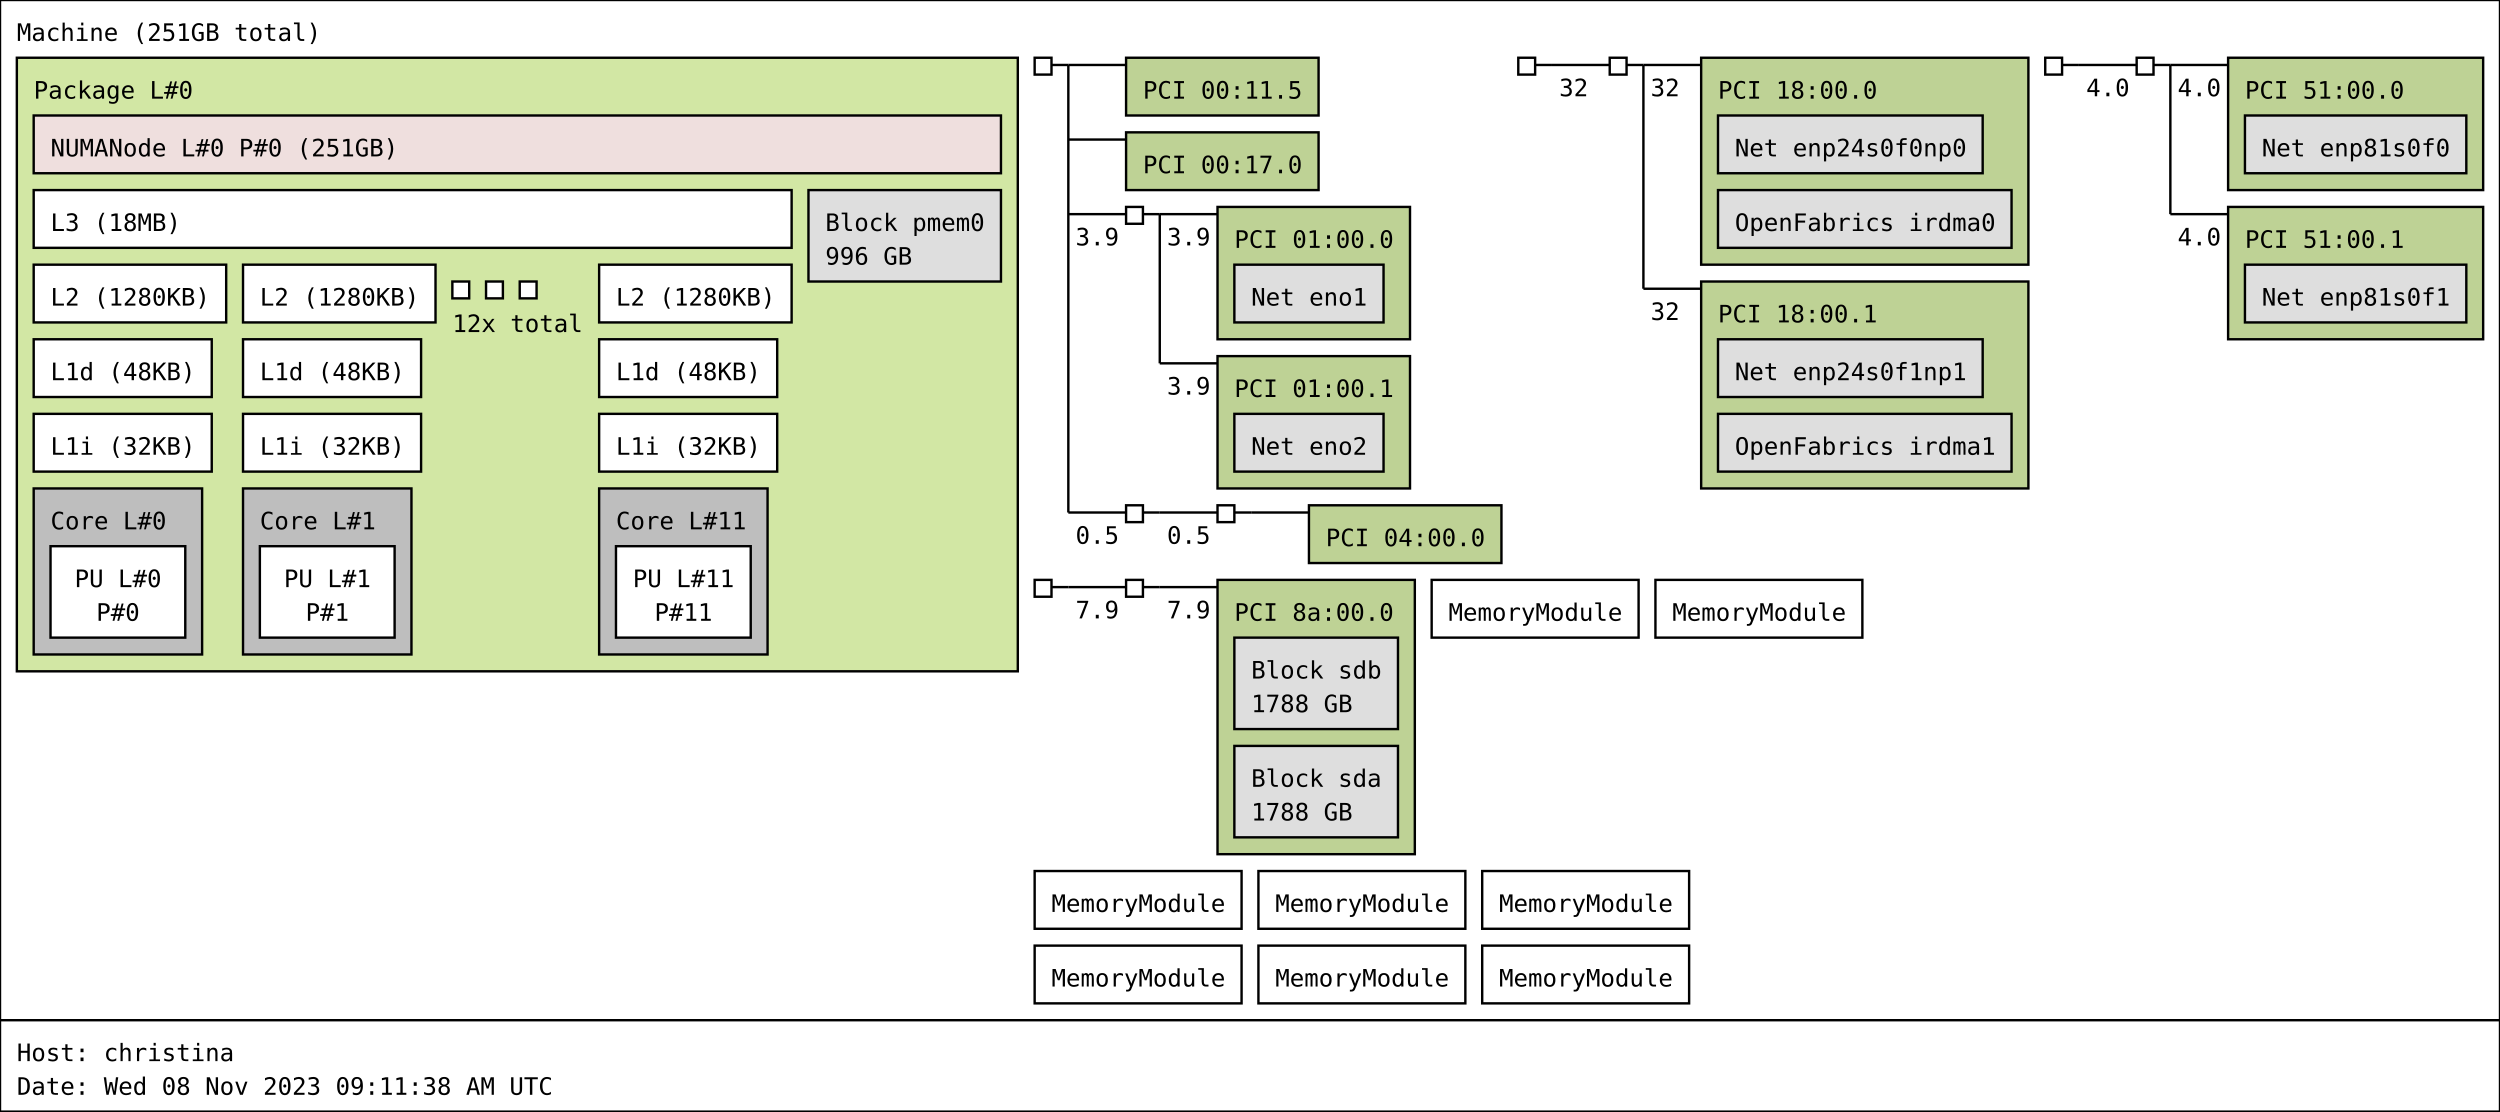
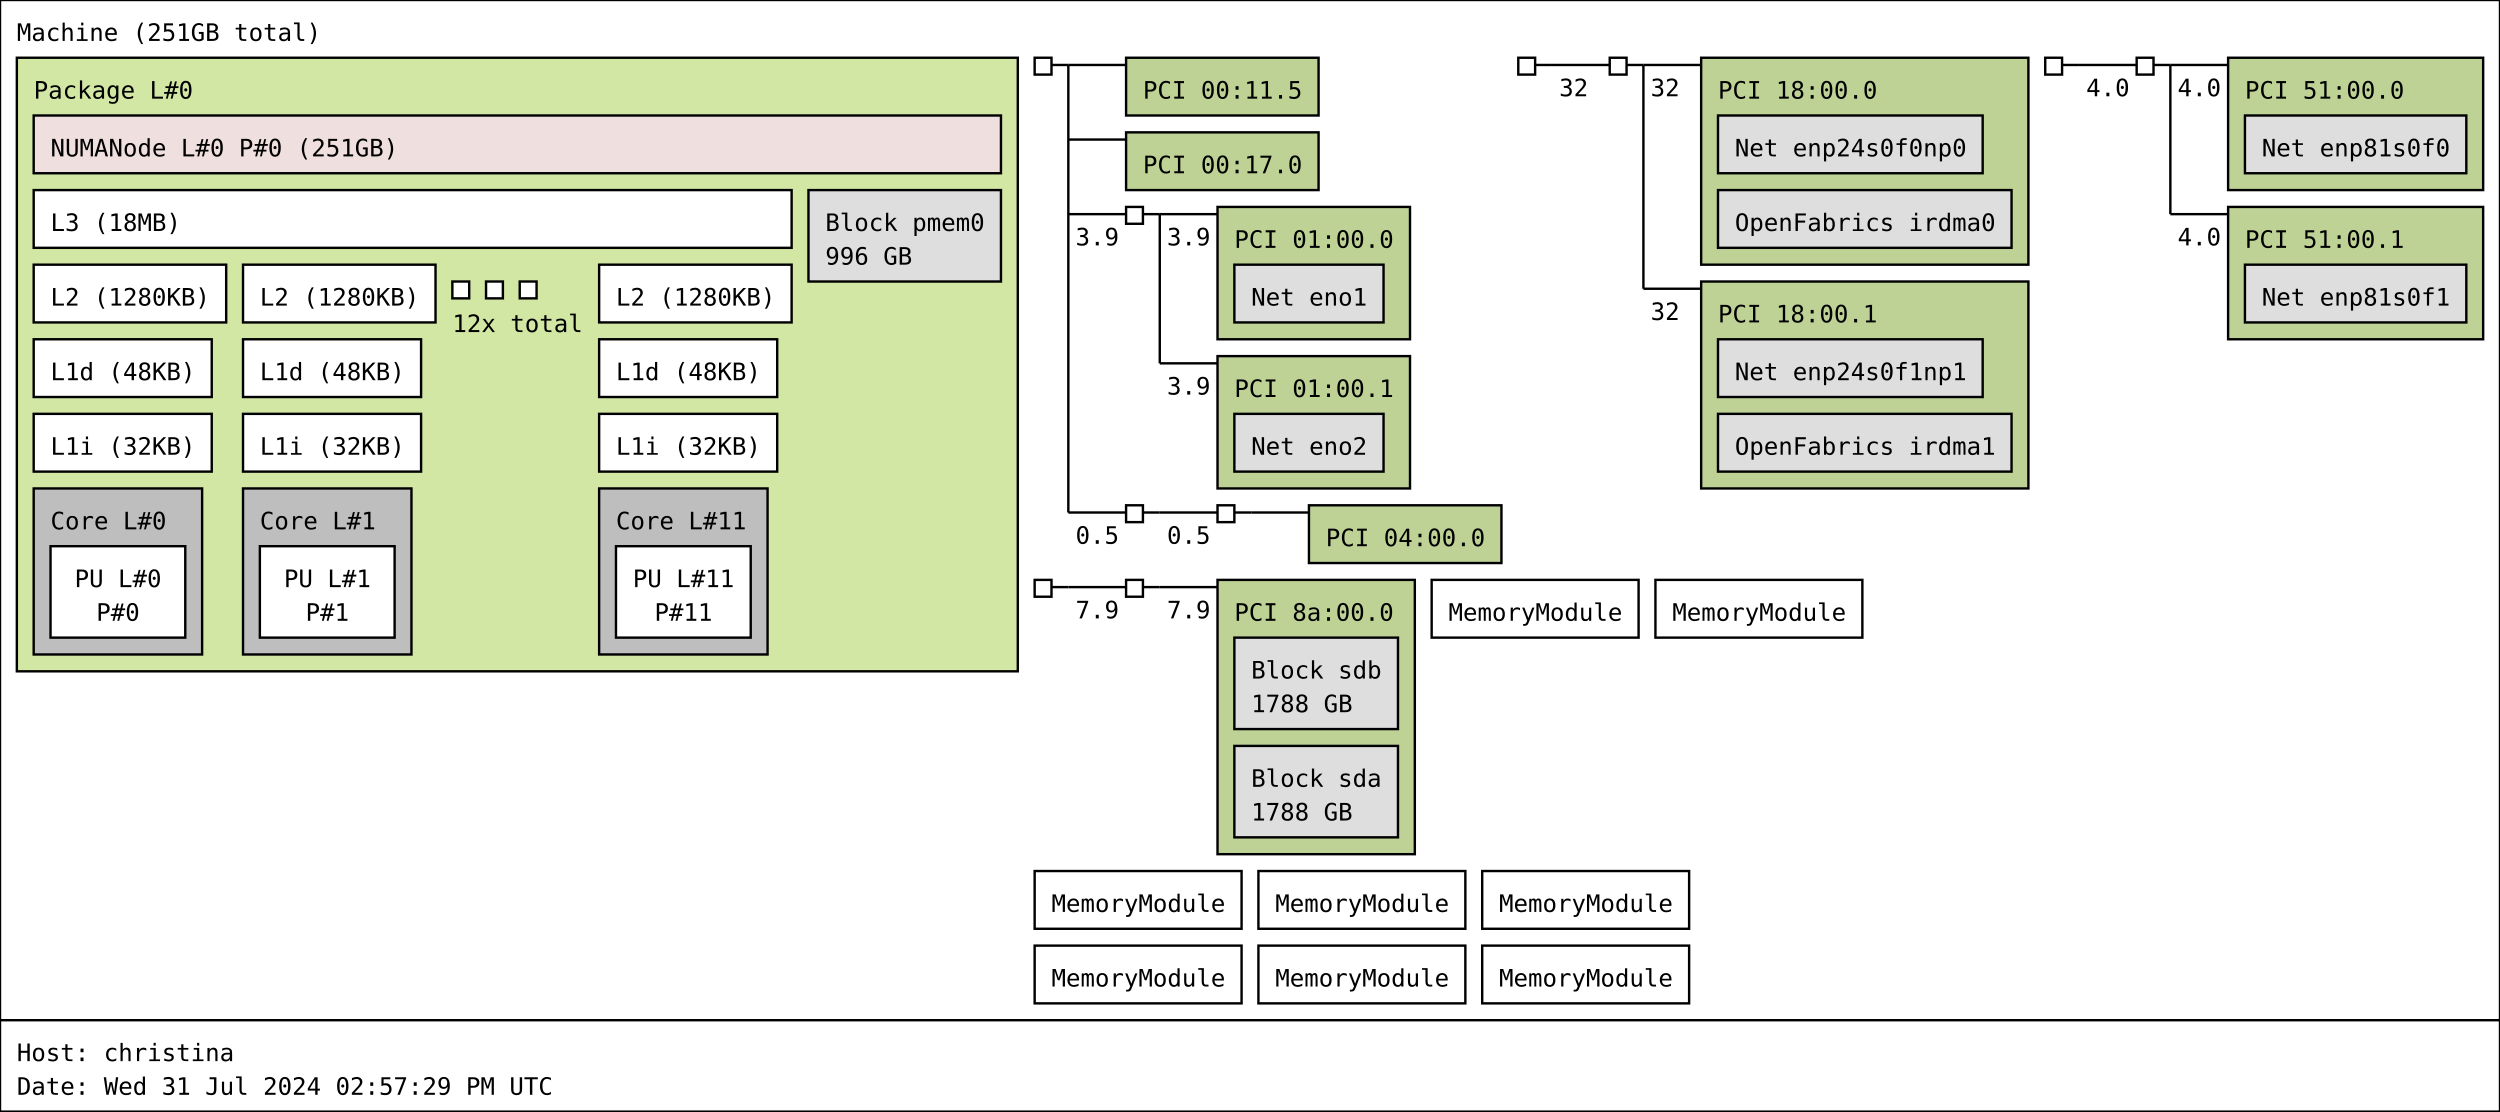
<svg xmlns="http://www.w3.org/2000/svg" width="1039px" height="462px" viewBox="0 0 1039px 462px" version="1.1">
  <rect id="Machine_0_rect" class="Machine" x="0" y="0" width="1039" height="424" fill="rgb(255,255,255)" stroke="rgb(0,0,0)" stroke-width="1" />
  <text id="Machine_0_text" class="Machine" font-family="Monospace" x="7" y="17" fill="rgb(0,0,0)" font-size="10px">Machine (251GB total)</text>
  <rect id="Package_0_rect" class="Package" x="7" y="24" width="416" height="255" fill="rgb(210,231,164)" stroke="rgb(0,0,0)" stroke-width="1" />
  <text id="Package_0_text" class="Package" font-family="Monospace" x="14" y="41" fill="rgb(0,0,0)" font-size="10px">Package L#0</text>
  <rect id="L3_0_rect" class="L3" x="14" y="79" width="315" height="24" fill="rgb(255,255,255)" stroke="rgb(0,0,0)" stroke-width="1" />
  <text id="L3_0_text" class="L3" font-family="Monospace" x="21" y="96" fill="rgb(0,0,0)" font-size="10px">L3 (18MB)</text>
  <rect id="L2_0_rect" class="L2" x="14" y="110" width="80" height="24" fill="rgb(255,255,255)" stroke="rgb(0,0,0)" stroke-width="1" />
  <text id="L2_0_text" class="L2" font-family="Monospace" x="21" y="127" fill="rgb(0,0,0)" font-size="10px">L2 (1280KB)</text>
  <rect id="L1d_0_rect" class="L1d" x="14" y="141" width="74" height="24" fill="rgb(255,255,255)" stroke="rgb(0,0,0)" stroke-width="1" />
  <text id="L1d_0_text" class="L1d" font-family="Monospace" x="21" y="158" fill="rgb(0,0,0)" font-size="10px">L1d (48KB)</text>
  <rect id="L1i_0_rect" class="L1i" x="14" y="172" width="74" height="24" fill="rgb(255,255,255)" stroke="rgb(0,0,0)" stroke-width="1" />
  <text id="L1i_0_text" class="L1i" font-family="Monospace" x="21" y="189" fill="rgb(0,0,0)" font-size="10px">L1i (32KB)</text>
  <rect id="Core_0_rect" class="Core" x="14" y="203" width="70" height="69" fill="rgb(190,190,190)" stroke="rgb(0,0,0)" stroke-width="1" />
  <text id="Core_0_text" class="Core" font-family="Monospace" x="21" y="220" fill="rgb(0,0,0)" font-size="10px">Core L#0</text>
  <rect id="PU_0_rect" class="PU" x="21" y="227" width="56" height="38" fill="rgb(255,255,255)" stroke="rgb(0,0,0)" stroke-width="1" />
  <text id="PU_0_text" class="PU" font-family="Monospace" x="31" y="244" fill="rgb(0,0,0)" font-size="10px">PU L#0</text>
  <text id="PU_0_text_1" class="PU" font-family="Monospace" x="40" y="258" fill="rgb(0,0,0)" font-size="10px">P#0</text>
  <rect id="L2_1_rect" class="L2" x="101" y="110" width="80" height="24" fill="rgb(255,255,255)" stroke="rgb(0,0,0)" stroke-width="1" />
  <text id="L2_1_text" class="L2" font-family="Monospace" x="108" y="127" fill="rgb(0,0,0)" font-size="10px">L2 (1280KB)</text>
  <rect id="L1d_1_rect" class="L1d" x="101" y="141" width="74" height="24" fill="rgb(255,255,255)" stroke="rgb(0,0,0)" stroke-width="1" />
  <text id="L1d_1_text" class="L1d" font-family="Monospace" x="108" y="158" fill="rgb(0,0,0)" font-size="10px">L1d (48KB)</text>
  <rect id="L1i_1_rect" class="L1i" x="101" y="172" width="74" height="24" fill="rgb(255,255,255)" stroke="rgb(0,0,0)" stroke-width="1" />
  <text id="L1i_1_text" class="L1i" font-family="Monospace" x="108" y="189" fill="rgb(0,0,0)" font-size="10px">L1i (32KB)</text>
  <rect id="Core_1_rect" class="Core" x="101" y="203" width="70" height="69" fill="rgb(190,190,190)" stroke="rgb(0,0,0)" stroke-width="1" />
  <text id="Core_1_text" class="Core" font-family="Monospace" x="108" y="220" fill="rgb(0,0,0)" font-size="10px">Core L#1</text>
  <rect id="PU_1_rect" class="PU" x="108" y="227" width="56" height="38" fill="rgb(255,255,255)" stroke="rgb(0,0,0)" stroke-width="1" />
  <text id="PU_1_text" class="PU" font-family="Monospace" x="118" y="244" fill="rgb(0,0,0)" font-size="10px">PU L#1</text>
  <text id="PU_1_text_1" class="PU" font-family="Monospace" x="127" y="258" fill="rgb(0,0,0)" font-size="10px">P#1</text>
  <rect id="L2_2_rect" class="L2" x="188" y="117" width="7" height="7" fill="rgb(255,255,255)" stroke="rgb(0,0,0)" stroke-width="1" />
  <rect id="L2_2_rect" class="L2" x="202" y="117" width="7" height="7" fill="rgb(255,255,255)" stroke="rgb(0,0,0)" stroke-width="1" />
  <rect id="L2_2_rect" class="L2" x="216" y="117" width="7" height="7" fill="rgb(255,255,255)" stroke="rgb(0,0,0)" stroke-width="1" />
  <text id="L2_2_text" class="L2" font-family="Monospace" x="188" y="138" fill="rgb(0,0,0)" font-size="10px">12x total</text>
  <rect id="L2_11_rect" class="L2" x="249" y="110" width="80" height="24" fill="rgb(255,255,255)" stroke="rgb(0,0,0)" stroke-width="1" />
  <text id="L2_11_text" class="L2" font-family="Monospace" x="256" y="127" fill="rgb(0,0,0)" font-size="10px">L2 (1280KB)</text>
  <rect id="L1d_11_rect" class="L1d" x="249" y="141" width="74" height="24" fill="rgb(255,255,255)" stroke="rgb(0,0,0)" stroke-width="1" />
  <text id="L1d_11_text" class="L1d" font-family="Monospace" x="256" y="158" fill="rgb(0,0,0)" font-size="10px">L1d (48KB)</text>
  <rect id="L1i_11_rect" class="L1i" x="249" y="172" width="74" height="24" fill="rgb(255,255,255)" stroke="rgb(0,0,0)" stroke-width="1" />
  <text id="L1i_11_text" class="L1i" font-family="Monospace" x="256" y="189" fill="rgb(0,0,0)" font-size="10px">L1i (32KB)</text>
  <rect id="Core_11_rect" class="Core" x="249" y="203" width="70" height="69" fill="rgb(190,190,190)" stroke="rgb(0,0,0)" stroke-width="1" />
  <text id="Core_11_text" class="Core" font-family="Monospace" x="256" y="220" fill="rgb(0,0,0)" font-size="10px">Core L#11</text>
  <rect id="PU_11_rect" class="PU" x="256" y="227" width="56" height="38" fill="rgb(255,255,255)" stroke="rgb(0,0,0)" stroke-width="1" />
  <text id="PU_11_text" class="PU" font-family="Monospace" x="263" y="244" fill="rgb(0,0,0)" font-size="10px">PU L#11</text>
  <text id="PU_11_text_1" class="PU" font-family="Monospace" x="272" y="258" fill="rgb(0,0,0)" font-size="10px">P#11</text>
  <rect id="NUMANode_0_rect" class="NUMANode" x="14" y="48" width="402" height="24" fill="rgb(239,223,222)" stroke="rgb(0,0,0)" stroke-width="1" />
  <text id="NUMANode_0_text" class="NUMANode" font-family="Monospace" x="21" y="65" fill="rgb(0,0,0)" font-size="10px">NUMANode L#0 P#0 (251GB)</text>
  <rect id="Block_0_rect" class="Block" x="336" y="79" width="80" height="38" fill="rgb(222,222,222)" stroke="rgb(0,0,0)" stroke-width="1" />
  <text id="Block_0_text" class="Block" font-family="Monospace" x="343" y="96" fill="rgb(0,0,0)" font-size="10px">Block pmem0</text>
  <text id="Block_0_text_1" class="Block" font-family="Monospace" x="343" y="110" fill="rgb(0,0,0)" font-size="10px">996 GB</text>
  <rect id="HostBridge_0_rect" class="HostBridge" x="430" y="24" width="7" height="7" fill="rgb(255,255,255)" stroke="rgb(0,0,0)" stroke-width="1" />
  <line id="HostBridge_0_line" class="HostBridge" x1="437" y1="27" x2="444" y2="27" stroke="rgb(0,0,0)" stroke-width="1" />
  <line id="HostBridge_0_line_2" class="HostBridge" x1="444" y1="27" x2="468" y2="27" stroke="rgb(0,0,0)" stroke-width="1" />
  <line id="HostBridge_0_line_3" class="HostBridge" x1="444" y1="58" x2="468" y2="58" stroke="rgb(0,0,0)" stroke-width="1" />
  <line id="HostBridge_0_line_4" class="HostBridge" x1="444" y1="89" x2="468" y2="89" stroke="rgb(0,0,0)" stroke-width="1" />
  <text id="HostBridge_0_text_4" class="HostBridge" font-family="Monospace" x="447" y="102" fill="rgb(0,0,0)" font-size="10px">3.9</text>
  <line id="HostBridge_0_line_5" class="HostBridge" x1="444" y1="213" x2="468" y2="213" stroke="rgb(0,0,0)" stroke-width="1" />
  <text id="HostBridge_0_text_5" class="HostBridge" font-family="Monospace" x="447" y="226" fill="rgb(0,0,0)" font-size="10px">0.5</text>
  <line id="HostBridge_0_line_1" class="HostBridge" x1="444" y1="27" x2="444" y2="213" stroke="rgb(0,0,0)" stroke-width="1" />
  <rect id="PCI_0_rect" class="PCI" x="468" y="24" width="80" height="24" fill="rgb(190,210,149)" stroke="rgb(0,0,0)" stroke-width="1" />
  <text id="PCI_0_text" class="PCI" font-family="Monospace" x="475" y="41" fill="rgb(0,0,0)" font-size="10px">PCI 00:11.5</text>
  <rect id="PCI_1_rect" class="PCI" x="468" y="55" width="80" height="24" fill="rgb(190,210,149)" stroke="rgb(0,0,0)" stroke-width="1" />
  <text id="PCI_1_text" class="PCI" font-family="Monospace" x="475" y="72" fill="rgb(0,0,0)" font-size="10px">PCI 00:17.0</text>
  <rect id="PCIBridge_1_rect" class="PCIBridge" x="468" y="86" width="7" height="7" fill="rgb(255,255,255)" stroke="rgb(0,0,0)" stroke-width="1" />
  <line id="PCIBridge_1_line" class="PCIBridge" x1="475" y1="89" x2="482" y2="89" stroke="rgb(0,0,0)" stroke-width="1" />
  <line id="PCIBridge_1_line_2" class="PCIBridge" x1="482" y1="89" x2="506" y2="89" stroke="rgb(0,0,0)" stroke-width="1" />
  <text id="PCIBridge_1_text_2" class="PCIBridge" font-family="Monospace" x="485" y="102" fill="rgb(0,0,0)" font-size="10px">3.9</text>
  <line id="PCIBridge_1_line_3" class="PCIBridge" x1="482" y1="151" x2="506" y2="151" stroke="rgb(0,0,0)" stroke-width="1" />
  <text id="PCIBridge_1_text_3" class="PCIBridge" font-family="Monospace" x="485" y="164" fill="rgb(0,0,0)" font-size="10px">3.9</text>
  <line id="PCIBridge_1_line_1" class="PCIBridge" x1="482" y1="89" x2="482" y2="151" stroke="rgb(0,0,0)" stroke-width="1" />
  <rect id="PCI_2_rect" class="PCI" x="506" y="86" width="80" height="55" fill="rgb(190,210,149)" stroke="rgb(0,0,0)" stroke-width="1" />
  <text id="PCI_2_text" class="PCI" font-family="Monospace" x="513" y="103" fill="rgb(0,0,0)" font-size="10px">PCI 01:00.0</text>
  <rect id="Net_1_rect" class="Net" x="513" y="110" width="62" height="24" fill="rgb(222,222,222)" stroke="rgb(0,0,0)" stroke-width="1" />
  <text id="Net_1_text" class="Net" font-family="Monospace" x="520" y="127" fill="rgb(0,0,0)" font-size="10px">Net eno1</text>
  <rect id="PCI_3_rect" class="PCI" x="506" y="148" width="80" height="55" fill="rgb(190,210,149)" stroke="rgb(0,0,0)" stroke-width="1" />
  <text id="PCI_3_text" class="PCI" font-family="Monospace" x="513" y="165" fill="rgb(0,0,0)" font-size="10px">PCI 01:00.1</text>
  <rect id="Net_2_rect" class="Net" x="513" y="172" width="62" height="24" fill="rgb(222,222,222)" stroke="rgb(0,0,0)" stroke-width="1" />
  <text id="Net_2_text" class="Net" font-family="Monospace" x="520" y="189" fill="rgb(0,0,0)" font-size="10px">Net eno2</text>
  <rect id="PCIBridge_2_rect" class="PCIBridge" x="468" y="210" width="7" height="7" fill="rgb(255,255,255)" stroke="rgb(0,0,0)" stroke-width="1" />
  <line id="PCIBridge_2_line" class="PCIBridge" x1="475" y1="213" x2="482" y2="213" stroke="rgb(0,0,0)" stroke-width="1" />
  <line id="PCIBridge_2_line_2" class="PCIBridge" x1="482" y1="213" x2="506" y2="213" stroke="rgb(0,0,0)" stroke-width="1" />
  <text id="PCIBridge_2_text_2" class="PCIBridge" font-family="Monospace" x="485" y="226" fill="rgb(0,0,0)" font-size="10px">0.5</text>
  <line id="PCIBridge_2_line_1" class="PCIBridge" x1="482" y1="213" x2="482" y2="213" stroke="rgb(0,0,0)" stroke-width="1" />
  <rect id="PCIBridge_3_rect" class="PCIBridge" x="506" y="210" width="7" height="7" fill="rgb(255,255,255)" stroke="rgb(0,0,0)" stroke-width="1" />
  <line id="PCIBridge_3_line" class="PCIBridge" x1="513" y1="213" x2="520" y2="213" stroke="rgb(0,0,0)" stroke-width="1" />
  <line id="PCIBridge_3_line_2" class="PCIBridge" x1="520" y1="213" x2="544" y2="213" stroke="rgb(0,0,0)" stroke-width="1" />
  <line id="PCIBridge_3_line_1" class="PCIBridge" x1="520" y1="213" x2="520" y2="213" stroke="rgb(0,0,0)" stroke-width="1" />
  <rect id="PCI_4_rect" class="PCI" x="544" y="210" width="80" height="24" fill="rgb(190,210,149)" stroke="rgb(0,0,0)" stroke-width="1" />
  <text id="PCI_4_text" class="PCI" font-family="Monospace" x="551" y="227" fill="rgb(0,0,0)" font-size="10px">PCI 04:00.0</text>
  <rect id="HostBridge_4_rect" class="HostBridge" x="631" y="24" width="7" height="7" fill="rgb(255,255,255)" stroke="rgb(0,0,0)" stroke-width="1" />
  <line id="HostBridge_4_line" class="HostBridge" x1="638" y1="27" x2="645" y2="27" stroke="rgb(0,0,0)" stroke-width="1" />
  <line id="HostBridge_4_line_2" class="HostBridge" x1="645" y1="27" x2="669" y2="27" stroke="rgb(0,0,0)" stroke-width="1" />
  <text id="HostBridge_4_text_2" class="HostBridge" font-family="Monospace" x="648" y="40" fill="rgb(0,0,0)" font-size="10px">32</text>
  <line id="HostBridge_4_line_1" class="HostBridge" x1="645" y1="27" x2="645" y2="27" stroke="rgb(0,0,0)" stroke-width="1" />
  <rect id="PCIBridge_5_rect" class="PCIBridge" x="669" y="24" width="7" height="7" fill="rgb(255,255,255)" stroke="rgb(0,0,0)" stroke-width="1" />
  <line id="PCIBridge_5_line" class="PCIBridge" x1="676" y1="27" x2="683" y2="27" stroke="rgb(0,0,0)" stroke-width="1" />
  <line id="PCIBridge_5_line_2" class="PCIBridge" x1="683" y1="27" x2="707" y2="27" stroke="rgb(0,0,0)" stroke-width="1" />
  <text id="PCIBridge_5_text_2" class="PCIBridge" font-family="Monospace" x="686" y="40" fill="rgb(0,0,0)" font-size="10px">32</text>
  <line id="PCIBridge_5_line_3" class="PCIBridge" x1="683" y1="120" x2="707" y2="120" stroke="rgb(0,0,0)" stroke-width="1" />
  <text id="PCIBridge_5_text_3" class="PCIBridge" font-family="Monospace" x="686" y="133" fill="rgb(0,0,0)" font-size="10px">32</text>
  <line id="PCIBridge_5_line_1" class="PCIBridge" x1="683" y1="27" x2="683" y2="120" stroke="rgb(0,0,0)" stroke-width="1" />
  <rect id="PCI_5_rect" class="PCI" x="707" y="24" width="136" height="86" fill="rgb(190,210,149)" stroke="rgb(0,0,0)" stroke-width="1" />
  <text id="PCI_5_text" class="PCI" font-family="Monospace" x="714" y="41" fill="rgb(0,0,0)" font-size="10px">PCI 18:00.0</text>
  <rect id="Net_3_rect" class="Net" x="714" y="48" width="110" height="24" fill="rgb(222,222,222)" stroke="rgb(0,0,0)" stroke-width="1" />
  <text id="Net_3_text" class="Net" font-family="Monospace" x="721" y="65" fill="rgb(0,0,0)" font-size="10px">Net enp24s0f0np0</text>
  <rect id="OpenFabrics_4_rect" class="OpenFabrics" x="714" y="79" width="122" height="24" fill="rgb(222,222,222)" stroke="rgb(0,0,0)" stroke-width="1" />
  <text id="OpenFabrics_4_text" class="OpenFabrics" font-family="Monospace" x="721" y="96" fill="rgb(0,0,0)" font-size="10px">OpenFabrics irdma0</text>
  <rect id="PCI_6_rect" class="PCI" x="707" y="117" width="136" height="86" fill="rgb(190,210,149)" stroke="rgb(0,0,0)" stroke-width="1" />
  <text id="PCI_6_text" class="PCI" font-family="Monospace" x="714" y="134" fill="rgb(0,0,0)" font-size="10px">PCI 18:00.1</text>
  <rect id="Net_5_rect" class="Net" x="714" y="141" width="110" height="24" fill="rgb(222,222,222)" stroke="rgb(0,0,0)" stroke-width="1" />
  <text id="Net_5_text" class="Net" font-family="Monospace" x="721" y="158" fill="rgb(0,0,0)" font-size="10px">Net enp24s0f1np1</text>
  <rect id="OpenFabrics_6_rect" class="OpenFabrics" x="714" y="172" width="122" height="24" fill="rgb(222,222,222)" stroke="rgb(0,0,0)" stroke-width="1" />
  <text id="OpenFabrics_6_text" class="OpenFabrics" font-family="Monospace" x="721" y="189" fill="rgb(0,0,0)" font-size="10px">OpenFabrics irdma1</text>
  <rect id="HostBridge_6_rect" class="HostBridge" x="850" y="24" width="7" height="7" fill="rgb(255,255,255)" stroke="rgb(0,0,0)" stroke-width="1" />
  <line id="HostBridge_6_line" class="HostBridge" x1="857" y1="27" x2="864" y2="27" stroke="rgb(0,0,0)" stroke-width="1" />
  <line id="HostBridge_6_line_2" class="HostBridge" x1="864" y1="27" x2="888" y2="27" stroke="rgb(0,0,0)" stroke-width="1" />
  <text id="HostBridge_6_text_2" class="HostBridge" font-family="Monospace" x="867" y="40" fill="rgb(0,0,0)" font-size="10px">4.0</text>
  <line id="HostBridge_6_line_1" class="HostBridge" x1="864" y1="27" x2="864" y2="27" stroke="rgb(0,0,0)" stroke-width="1" />
  <rect id="PCIBridge_7_rect" class="PCIBridge" x="888" y="24" width="7" height="7" fill="rgb(255,255,255)" stroke="rgb(0,0,0)" stroke-width="1" />
  <line id="PCIBridge_7_line" class="PCIBridge" x1="895" y1="27" x2="902" y2="27" stroke="rgb(0,0,0)" stroke-width="1" />
  <line id="PCIBridge_7_line_2" class="PCIBridge" x1="902" y1="27" x2="926" y2="27" stroke="rgb(0,0,0)" stroke-width="1" />
  <text id="PCIBridge_7_text_2" class="PCIBridge" font-family="Monospace" x="905" y="40" fill="rgb(0,0,0)" font-size="10px">4.0</text>
  <line id="PCIBridge_7_line_3" class="PCIBridge" x1="902" y1="89" x2="926" y2="89" stroke="rgb(0,0,0)" stroke-width="1" />
  <text id="PCIBridge_7_text_3" class="PCIBridge" font-family="Monospace" x="905" y="102" fill="rgb(0,0,0)" font-size="10px">4.0</text>
  <line id="PCIBridge_7_line_1" class="PCIBridge" x1="902" y1="27" x2="902" y2="89" stroke="rgb(0,0,0)" stroke-width="1" />
  <rect id="PCI_7_rect" class="PCI" x="926" y="24" width="106" height="55" fill="rgb(190,210,149)" stroke="rgb(0,0,0)" stroke-width="1" />
  <text id="PCI_7_text" class="PCI" font-family="Monospace" x="933" y="41" fill="rgb(0,0,0)" font-size="10px">PCI 51:00.0</text>
  <rect id="Net_7_rect" class="Net" x="933" y="48" width="92" height="24" fill="rgb(222,222,222)" stroke="rgb(0,0,0)" stroke-width="1" />
  <text id="Net_7_text" class="Net" font-family="Monospace" x="940" y="65" fill="rgb(0,0,0)" font-size="10px">Net enp81s0f0</text>
  <rect id="PCI_8_rect" class="PCI" x="926" y="86" width="106" height="55" fill="rgb(190,210,149)" stroke="rgb(0,0,0)" stroke-width="1" />
  <text id="PCI_8_text" class="PCI" font-family="Monospace" x="933" y="103" fill="rgb(0,0,0)" font-size="10px">PCI 51:00.1</text>
  <rect id="Net_8_rect" class="Net" x="933" y="110" width="92" height="24" fill="rgb(222,222,222)" stroke="rgb(0,0,0)" stroke-width="1" />
  <text id="Net_8_text" class="Net" font-family="Monospace" x="940" y="127" fill="rgb(0,0,0)" font-size="10px">Net enp81s0f1</text>
  <rect id="HostBridge_8_rect" class="HostBridge" x="430" y="241" width="7" height="7" fill="rgb(255,255,255)" stroke="rgb(0,0,0)" stroke-width="1" />
  <line id="HostBridge_8_line" class="HostBridge" x1="437" y1="244" x2="444" y2="244" stroke="rgb(0,0,0)" stroke-width="1" />
  <line id="HostBridge_8_line_2" class="HostBridge" x1="444" y1="244" x2="468" y2="244" stroke="rgb(0,0,0)" stroke-width="1" />
  <text id="HostBridge_8_text_2" class="HostBridge" font-family="Monospace" x="447" y="257" fill="rgb(0,0,0)" font-size="10px">7.9</text>
  <line id="HostBridge_8_line_1" class="HostBridge" x1="444" y1="244" x2="444" y2="244" stroke="rgb(0,0,0)" stroke-width="1" />
  <rect id="PCIBridge_9_rect" class="PCIBridge" x="468" y="241" width="7" height="7" fill="rgb(255,255,255)" stroke="rgb(0,0,0)" stroke-width="1" />
  <line id="PCIBridge_9_line" class="PCIBridge" x1="475" y1="244" x2="482" y2="244" stroke="rgb(0,0,0)" stroke-width="1" />
  <line id="PCIBridge_9_line_2" class="PCIBridge" x1="482" y1="244" x2="506" y2="244" stroke="rgb(0,0,0)" stroke-width="1" />
  <text id="PCIBridge_9_text_2" class="PCIBridge" font-family="Monospace" x="485" y="257" fill="rgb(0,0,0)" font-size="10px">7.9</text>
  <line id="PCIBridge_9_line_1" class="PCIBridge" x1="482" y1="244" x2="482" y2="244" stroke="rgb(0,0,0)" stroke-width="1" />
  <rect id="PCI_9_rect" class="PCI" x="506" y="241" width="82" height="114" fill="rgb(190,210,149)" stroke="rgb(0,0,0)" stroke-width="1" />
  <text id="PCI_9_text" class="PCI" font-family="Monospace" x="513" y="258" fill="rgb(0,0,0)" font-size="10px">PCI 8a:00.0</text>
  <rect id="Block_9_rect" class="Block" x="513" y="265" width="68" height="38" fill="rgb(222,222,222)" stroke="rgb(0,0,0)" stroke-width="1" />
  <text id="Block_9_text" class="Block" font-family="Monospace" x="520" y="282" fill="rgb(0,0,0)" font-size="10px">Block sdb</text>
  <text id="Block_9_text_1" class="Block" font-family="Monospace" x="520" y="296" fill="rgb(0,0,0)" font-size="10px">1788 GB</text>
  <rect id="Block_10_rect" class="Block" x="513" y="310" width="68" height="38" fill="rgb(222,222,222)" stroke="rgb(0,0,0)" stroke-width="1" />
  <text id="Block_10_text" class="Block" font-family="Monospace" x="520" y="327" fill="rgb(0,0,0)" font-size="10px">Block sda</text>
  <text id="Block_10_text_1" class="Block" font-family="Monospace" x="520" y="341" fill="rgb(0,0,0)" font-size="10px">1788 GB</text>
  <rect id="Misc_0_rect" class="Misc" x="595" y="241" width="86" height="24" fill="rgb(255,255,255)" stroke="rgb(0,0,0)" stroke-width="1" />
  <text id="Misc_0_text" class="Misc" font-family="Monospace" x="602" y="258" fill="rgb(0,0,0)" font-size="10px">MemoryModule</text>
  <rect id="Misc_1_rect" class="Misc" x="688" y="241" width="86" height="24" fill="rgb(255,255,255)" stroke="rgb(0,0,0)" stroke-width="1" />
  <text id="Misc_1_text" class="Misc" font-family="Monospace" x="695" y="258" fill="rgb(0,0,0)" font-size="10px">MemoryModule</text>
  <rect id="Misc_2_rect" class="Misc" x="430" y="362" width="86" height="24" fill="rgb(255,255,255)" stroke="rgb(0,0,0)" stroke-width="1" />
  <text id="Misc_2_text" class="Misc" font-family="Monospace" x="437" y="379" fill="rgb(0,0,0)" font-size="10px">MemoryModule</text>
  <rect id="Misc_3_rect" class="Misc" x="523" y="362" width="86" height="24" fill="rgb(255,255,255)" stroke="rgb(0,0,0)" stroke-width="1" />
  <text id="Misc_3_text" class="Misc" font-family="Monospace" x="530" y="379" fill="rgb(0,0,0)" font-size="10px">MemoryModule</text>
  <rect id="Misc_4_rect" class="Misc" x="616" y="362" width="86" height="24" fill="rgb(255,255,255)" stroke="rgb(0,0,0)" stroke-width="1" />
  <text id="Misc_4_text" class="Misc" font-family="Monospace" x="623" y="379" fill="rgb(0,0,0)" font-size="10px">MemoryModule</text>
  <rect id="Misc_5_rect" class="Misc" x="430" y="393" width="86" height="24" fill="rgb(255,255,255)" stroke="rgb(0,0,0)" stroke-width="1" />
  <text id="Misc_5_text" class="Misc" font-family="Monospace" x="437" y="410" fill="rgb(0,0,0)" font-size="10px">MemoryModule</text>
  <rect id="Misc_6_rect" class="Misc" x="523" y="393" width="86" height="24" fill="rgb(255,255,255)" stroke="rgb(0,0,0)" stroke-width="1" />
  <text id="Misc_6_text" class="Misc" font-family="Monospace" x="530" y="410" fill="rgb(0,0,0)" font-size="10px">MemoryModule</text>
  <rect id="Misc_7_rect" class="Misc" x="616" y="393" width="86" height="24" fill="rgb(255,255,255)" stroke="rgb(0,0,0)" stroke-width="1" />
  <text id="Misc_7_text" class="Misc" font-family="Monospace" x="623" y="410" fill="rgb(0,0,0)" font-size="10px">MemoryModule</text>
  <rect id="anon_rect" x="0" y="424" width="1039" height="38" fill="rgb(255,255,255)" stroke="rgb(0,0,0)" stroke-width="1" />
  <text id="anon_text" font-family="Monospace" x="7" y="441" fill="rgb(0,0,0)" font-size="10px">Host: christina</text>
-   <text id="anon_text_1" font-family="Monospace" x="7" y="455" fill="rgb(0,0,0)" font-size="10px">Date: Wed 08 Nov 2023 09:11:38 AM UTC</text>
+   <text id="anon_text_1" font-family="Monospace" x="7" y="455" fill="rgb(0,0,0)" font-size="10px">Date: Wed 31 Jul 2024 02:57:29 PM UTC</text>
</svg>
